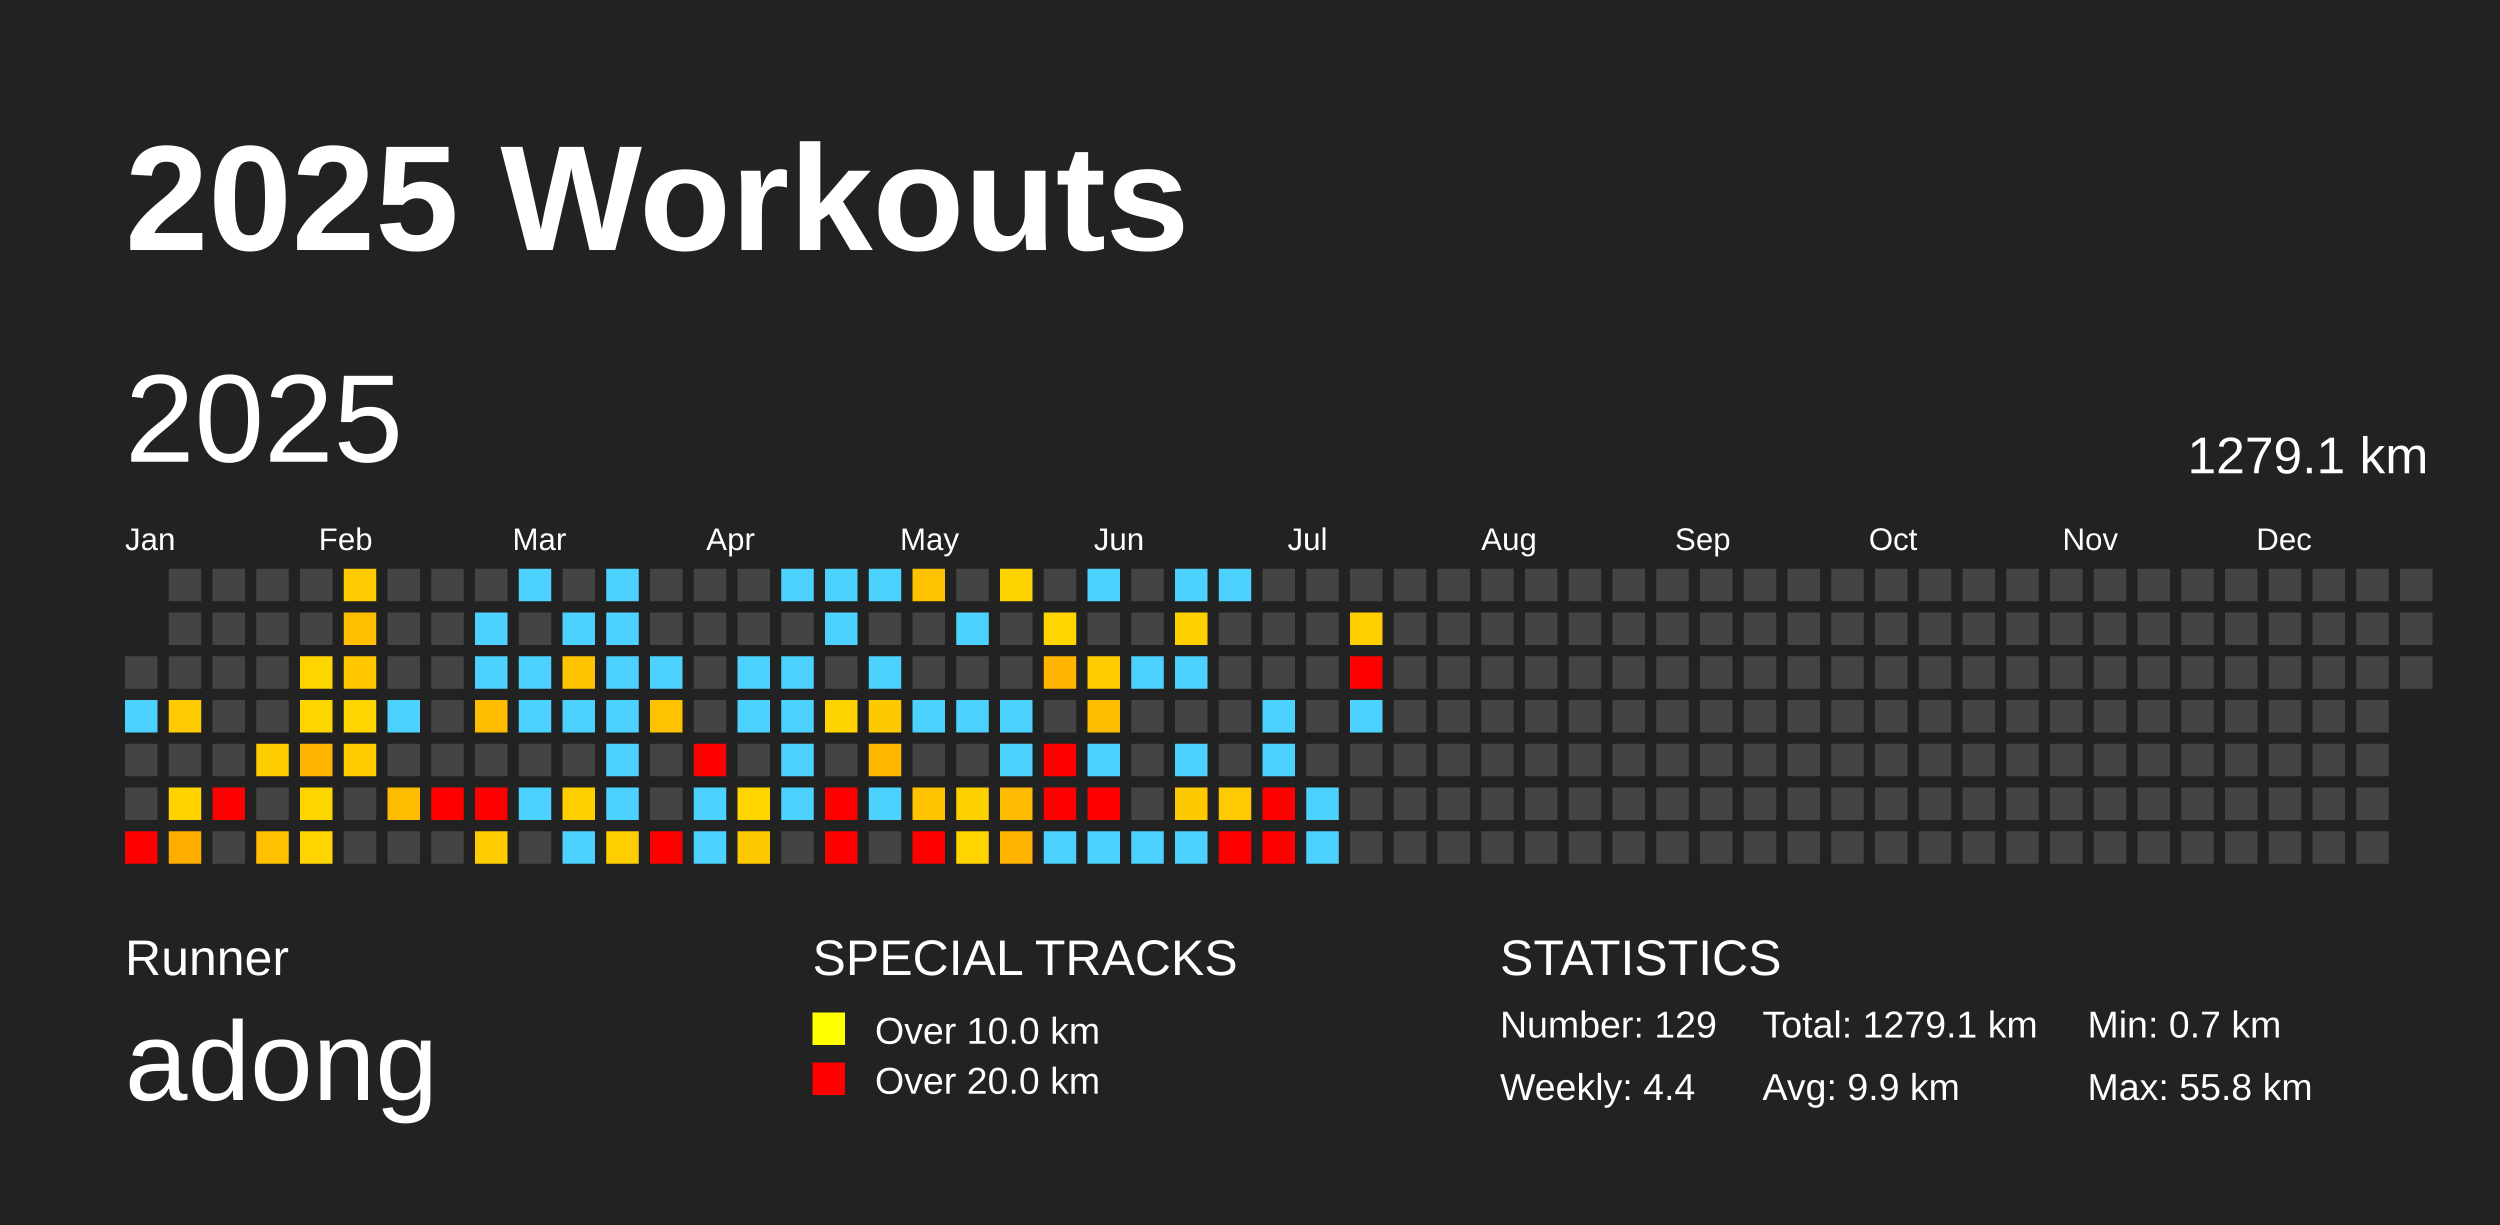
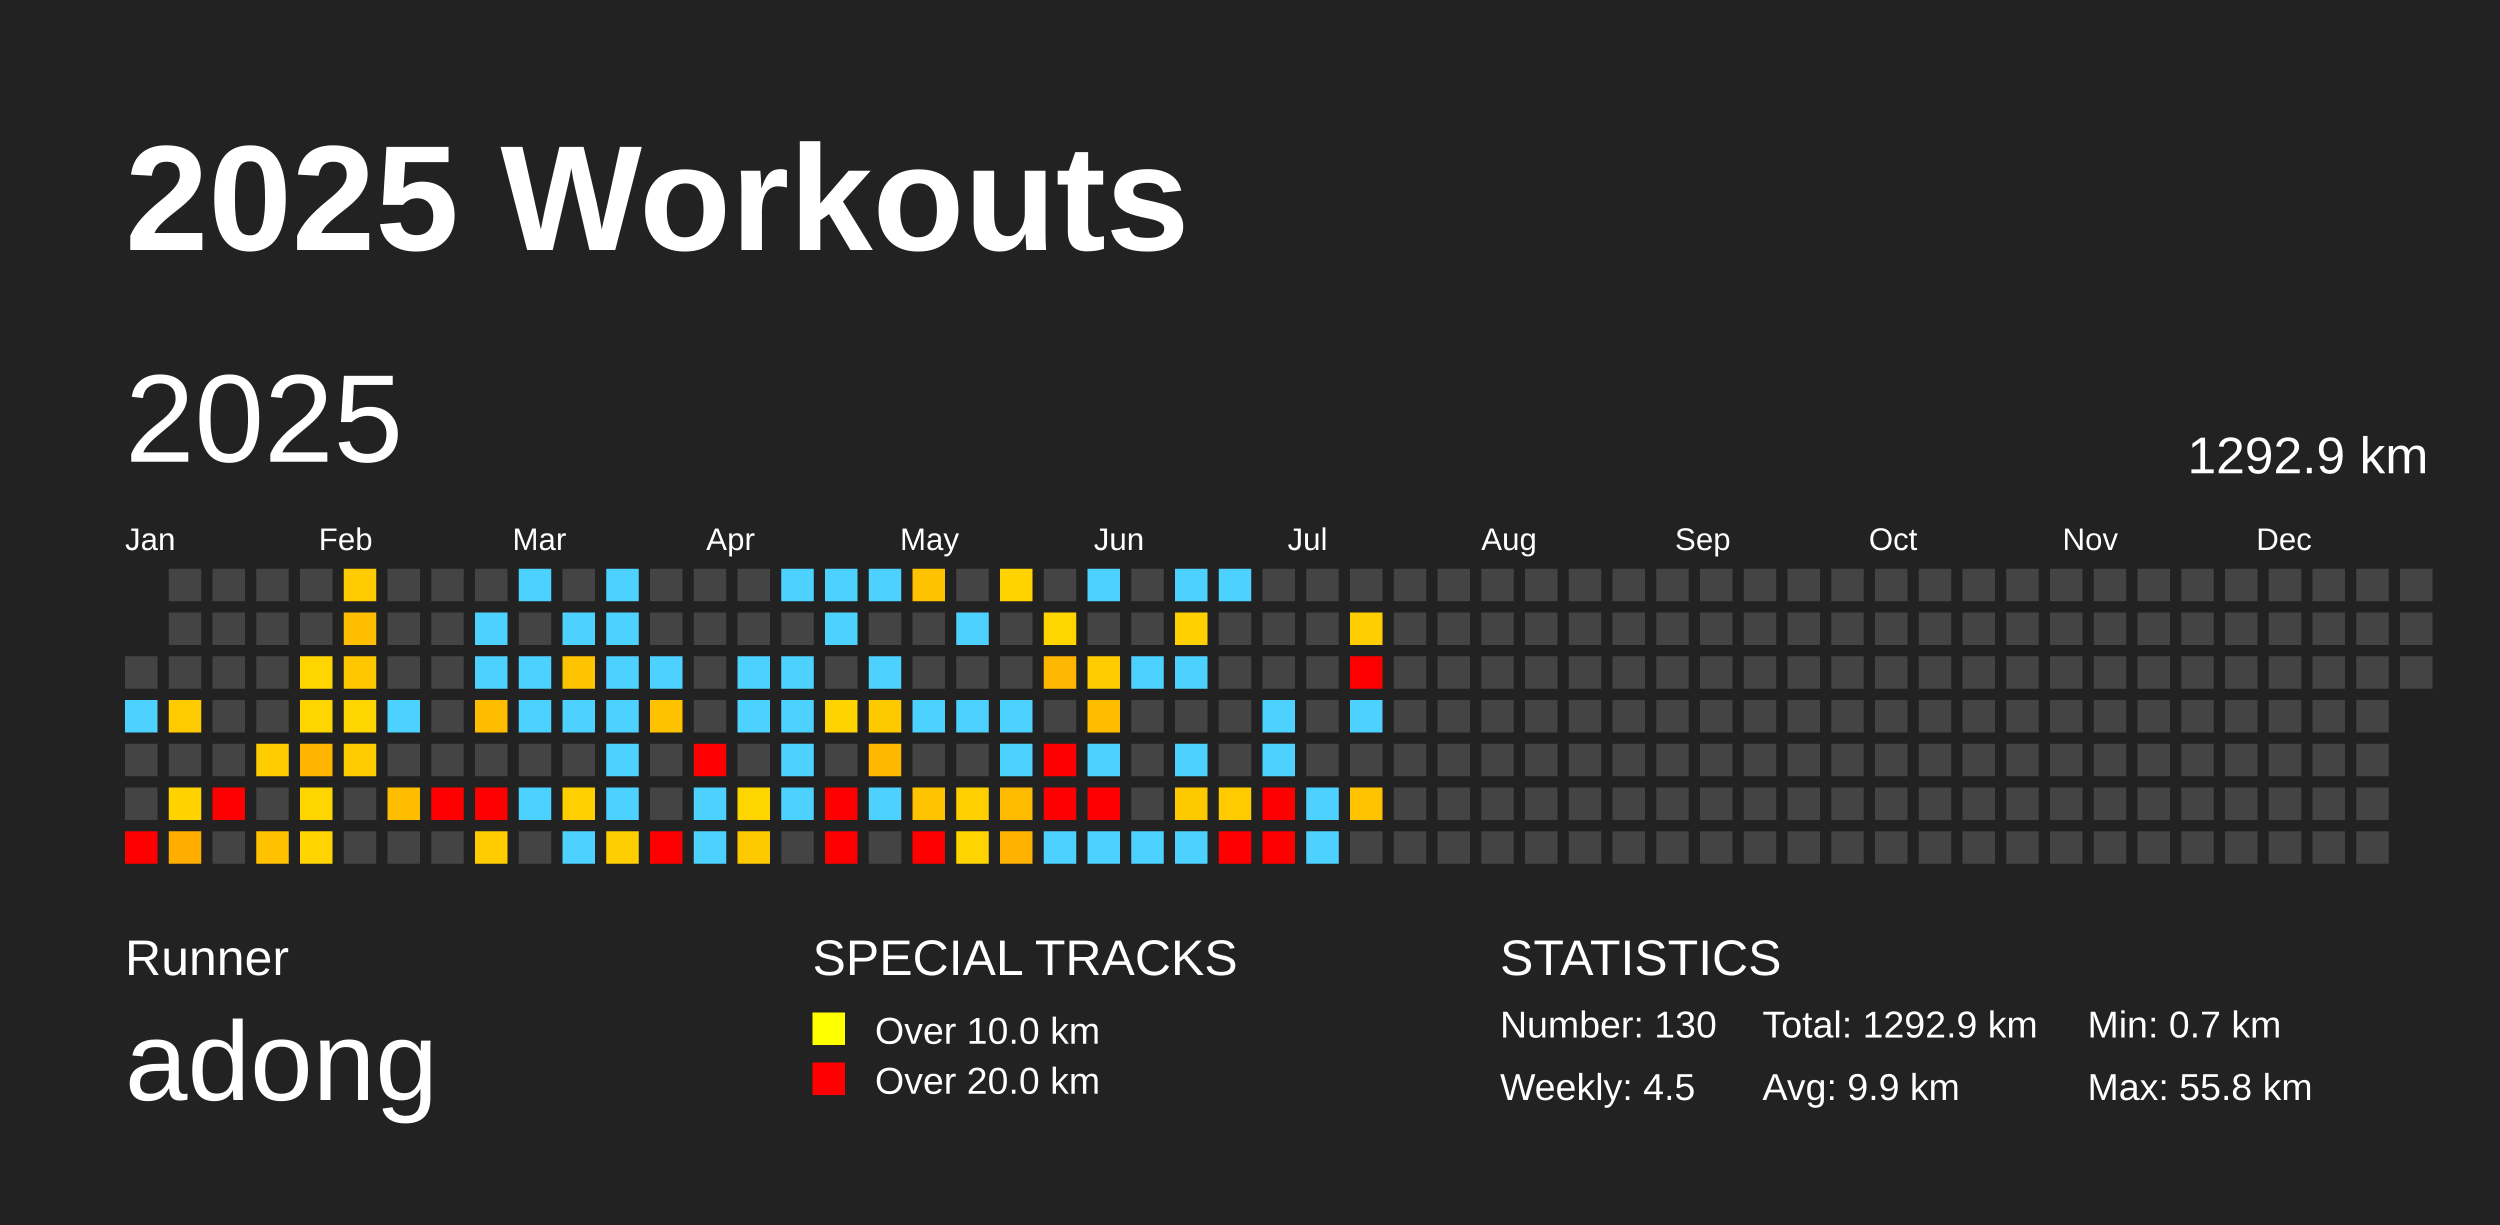
<svg xmlns="http://www.w3.org/2000/svg" baseProfile="full" height="98mm" version="1.1" viewBox="0,0,200,98" width="200mm">
  <defs />
  <rect fill="#222222" height="98" width="200" x="0" y="0" />
  <text fill="#FFFFFF" style="font-size:12px; font-family:Arial; font-weight:bold;" x="10" y="20">2025 Workouts</text>
  <text fill="#FFFFFF" style="font-size:4px; font-family:Arial" x="10" y="78">Runner</text>
  <text fill="#FFFFFF" style="font-size:9px; font-family:Arial" x="10" y="88">adong</text>
  <text fill="#FFFFFF" style="font-size:4px; font-family:Arial" x="65" y="78">SPECIAL TRACKS</text>
  <rect fill="yellow" height="2.6" width="2.6" x="65" y="81" />
  <text fill="#FFFFFF" style="font-size:3px; font-family:Arial" x="70" y="83.5">Over 10.0 km</text>
  <rect fill="red" height="2.6" width="2.6" x="65" y="85" />
  <text fill="#FFFFFF" style="font-size:3px; font-family:Arial" x="70" y="87.5">Over 20.0 km</text>
  <text fill="#FFFFFF" style="font-size:4px; font-family:Arial" x="120" y="78">STATISTICS</text>
-   <text fill="#FFFFFF" style="font-size:3px; font-family:Arial" x="120" y="83">Number: 129</text>
-   <text fill="#FFFFFF" style="font-size:3px; font-family:Arial" x="120" y="88">Weekly: 4.4</text>
-   <text fill="#FFFFFF" style="font-size:3px; font-family:Arial" x="141" y="83">Total: 1279.1 km</text>
+   <text fill="#FFFFFF" style="font-size:3px; font-family:Arial" x="120" y="83">Number: 130</text>
+   <text fill="#FFFFFF" style="font-size:3px; font-family:Arial" x="120" y="88">Weekly: 4.5</text>
+   <text fill="#FFFFFF" style="font-size:3px; font-family:Arial" x="141" y="83">Total: 1292.9 km</text>
  <text fill="#FFFFFF" style="font-size:3px; font-family:Arial" x="141" y="88">Avg: 9.9 km</text>
  <text fill="#FFFFFF" style="font-size:3px; font-family:Arial" x="167" y="83">Min: 0.7 km</text>
  <text fill="#FFFFFF" style="font-size:3px; font-family:Arial" x="167" y="88">Max: 55.8 km</text>
  <text dominant-baseline="hanging" fill="#FFFFFF" style="font-size:10.0px; font-family:Arial;" x="10" y="30">2025</text>
-   <text dominant-baseline="hanging" fill="#FFFFFF" style="font-size:4.125px; font-family:Arial;" x="175" y="35">1279.1 km</text>
+   <text dominant-baseline="hanging" fill="#FFFFFF" style="font-size:4.125px; font-family:Arial;" x="175" y="35">1292.9 km</text>
  <text fill="#FFFFFF" style="font-size:2.5px; font-family:Arial" x="10.0" y="44">Jan</text>
  <text fill="#FFFFFF" style="font-size:2.5px; font-family:Arial" x="25.5" y="44">Feb</text>
  <text fill="#FFFFFF" style="font-size:2.5px; font-family:Arial" x="41.0" y="44">Mar</text>
  <text fill="#FFFFFF" style="font-size:2.5px; font-family:Arial" x="56.5" y="44">Apr</text>
  <text fill="#FFFFFF" style="font-size:2.5px; font-family:Arial" x="72.0" y="44">May</text>
  <text fill="#FFFFFF" style="font-size:2.5px; font-family:Arial" x="87.5" y="44">Jun</text>
  <text fill="#FFFFFF" style="font-size:2.5px; font-family:Arial" x="103.0" y="44">Jul</text>
  <text fill="#FFFFFF" style="font-size:2.5px; font-family:Arial" x="118.5" y="44">Aug</text>
  <text fill="#FFFFFF" style="font-size:2.5px; font-family:Arial" x="134.0" y="44">Sep</text>
  <text fill="#FFFFFF" style="font-size:2.5px; font-family:Arial" x="149.5" y="44">Oct</text>
  <text fill="#FFFFFF" style="font-size:2.5px; font-family:Arial" x="165.0" y="44">Nov</text>
  <text fill="#FFFFFF" style="font-size:2.5px; font-family:Arial" x="180.5" y="44">Dec</text>
  <rect fill="#444444" height="2.6" width="2.6" x="10.0" y="52.5" />
  <rect fill="#4dd2ff" height="2.6" width="2.6" x="10.0" y="56.0" />
  <rect fill="#444444" height="2.6" width="2.6" x="10.0" y="59.5" />
  <rect fill="#444444" height="2.6" width="2.6" x="10.0" y="63.0" />
  <rect fill="red" height="2.6" width="2.6" x="10.0" y="66.5" />
  <rect fill="#444444" height="2.6" width="2.6" x="13.5" y="45.5" />
  <rect fill="#444444" height="2.6" width="2.6" x="13.5" y="49.0" />
  <rect fill="#444444" height="2.6" width="2.6" x="13.5" y="52.5" />
  <rect fill="#ffcb00" height="2.6" width="2.6" x="13.5" y="56.0" />
  <rect fill="#444444" height="2.6" width="2.6" x="13.5" y="59.5" />
  <rect fill="#ffd200" height="2.6" width="2.6" x="13.5" y="63.0" />
  <rect fill="#ffae00" height="2.6" width="2.6" x="13.5" y="66.5" />
  <rect fill="#444444" height="2.6" width="2.6" x="17.0" y="45.5" />
  <rect fill="#444444" height="2.6" width="2.6" x="17.0" y="49.0" />
  <rect fill="#444444" height="2.6" width="2.6" x="17.0" y="52.5" />
  <rect fill="#444444" height="2.6" width="2.6" x="17.0" y="56.0" />
  <rect fill="#444444" height="2.6" width="2.6" x="17.0" y="59.5" />
  <rect fill="red" height="2.6" width="2.6" x="17.0" y="63.0" />
  <rect fill="#444444" height="2.6" width="2.6" x="17.0" y="66.5" />
  <rect fill="#444444" height="2.6" width="2.6" x="20.5" y="45.5" />
  <rect fill="#444444" height="2.6" width="2.6" x="20.5" y="49.0" />
  <rect fill="#444444" height="2.6" width="2.6" x="20.5" y="52.5" />
  <rect fill="#444444" height="2.6" width="2.6" x="20.5" y="56.0" />
  <rect fill="#ffcc00" height="2.6" width="2.6" x="20.5" y="59.5" />
  <rect fill="#444444" height="2.6" width="2.6" x="20.5" y="63.0" />
  <rect fill="#ffc100" height="2.6" width="2.6" x="20.5" y="66.5" />
  <rect fill="#444444" height="2.6" width="2.6" x="24.0" y="45.5" />
  <rect fill="#444444" height="2.6" width="2.6" x="24.0" y="49.0" />
  <rect fill="#ffd500" height="2.6" width="2.6" x="24.0" y="52.5" />
  <rect fill="#ffd500" height="2.6" width="2.6" x="24.0" y="56.0" />
  <rect fill="#ffb400" height="2.6" width="2.6" x="24.0" y="59.5" />
  <rect fill="#ffd500" height="2.6" width="2.6" x="24.0" y="63.0" />
  <rect fill="#ffd400" height="2.6" width="2.6" x="24.0" y="66.5" />
  <rect fill="#ffcb00" height="2.6" width="2.6" x="27.5" y="45.5" />
  <rect fill="#ffbe00" height="2.6" width="2.6" x="27.5" y="49.0" />
  <rect fill="#ffc700" height="2.6" width="2.6" x="27.5" y="52.5" />
  <rect fill="#ffd500" height="2.6" width="2.6" x="27.5" y="56.0" />
  <rect fill="#ffcc00" height="2.6" width="2.6" x="27.5" y="59.5" />
  <rect fill="#444444" height="2.6" width="2.6" x="27.5" y="63.0" />
  <rect fill="#444444" height="2.6" width="2.6" x="27.5" y="66.5" />
  <rect fill="#444444" height="2.6" width="2.6" x="31.0" y="45.5" />
  <rect fill="#444444" height="2.6" width="2.6" x="31.0" y="49.0" />
  <rect fill="#444444" height="2.6" width="2.6" x="31.0" y="52.5" />
  <rect fill="#4dd2ff" height="2.6" width="2.6" x="31.0" y="56.0" />
  <rect fill="#444444" height="2.6" width="2.6" x="31.0" y="59.5" />
  <rect fill="#ffbd00" height="2.6" width="2.6" x="31.0" y="63.0" />
  <rect fill="#444444" height="2.6" width="2.6" x="31.0" y="66.5" />
  <rect fill="#444444" height="2.6" width="2.6" x="34.5" y="45.5" />
  <rect fill="#444444" height="2.6" width="2.6" x="34.5" y="49.0" />
  <rect fill="#444444" height="2.6" width="2.6" x="34.5" y="52.5" />
  <rect fill="#444444" height="2.6" width="2.6" x="34.5" y="56.0" />
  <rect fill="#444444" height="2.6" width="2.6" x="34.5" y="59.5" />
  <rect fill="red" height="2.6" width="2.6" x="34.5" y="63.0" />
  <rect fill="#444444" height="2.6" width="2.6" x="34.5" y="66.5" />
  <rect fill="#444444" height="2.6" width="2.6" x="38.0" y="45.5" />
  <rect fill="#4dd2ff" height="2.6" width="2.6" x="38.0" y="49.0" />
  <rect fill="#4dd2ff" height="2.6" width="2.6" x="38.0" y="52.5" />
  <rect fill="#ffbd00" height="2.6" width="2.6" x="38.0" y="56.0" />
  <rect fill="#444444" height="2.6" width="2.6" x="38.0" y="59.5" />
  <rect fill="red" height="2.6" width="2.6" x="38.0" y="63.0" />
  <rect fill="#ffcc00" height="2.6" width="2.6" x="38.0" y="66.5" />
  <rect fill="#4dd2ff" height="2.6" width="2.6" x="41.5" y="45.5" />
  <rect fill="#444444" height="2.6" width="2.6" x="41.5" y="49.0" />
  <rect fill="#4dd2ff" height="2.6" width="2.6" x="41.5" y="52.5" />
  <rect fill="#4dd2ff" height="2.6" width="2.6" x="41.5" y="56.0" />
  <rect fill="#444444" height="2.6" width="2.6" x="41.5" y="59.5" />
  <rect fill="#4dd2ff" height="2.6" width="2.6" x="41.5" y="63.0" />
  <rect fill="#444444" height="2.6" width="2.6" x="41.5" y="66.5" />
  <rect fill="#444444" height="2.6" width="2.6" x="45.0" y="45.5" />
  <rect fill="#4dd2ff" height="2.6" width="2.6" x="45.0" y="49.0" />
  <rect fill="#ffc400" height="2.6" width="2.6" x="45.0" y="52.5" />
  <rect fill="#4dd2ff" height="2.6" width="2.6" x="45.0" y="56.0" />
  <rect fill="#444444" height="2.6" width="2.6" x="45.0" y="59.5" />
  <rect fill="#ffcf00" height="2.6" width="2.6" x="45.0" y="63.0" />
  <rect fill="#4dd2ff" height="2.6" width="2.6" x="45.0" y="66.5" />
  <rect fill="#4dd2ff" height="2.6" width="2.6" x="48.5" y="45.5" />
  <rect fill="#4dd2ff" height="2.6" width="2.6" x="48.5" y="49.0" />
  <rect fill="#4dd2ff" height="2.6" width="2.6" x="48.5" y="52.5" />
  <rect fill="#4dd2ff" height="2.6" width="2.6" x="48.5" y="56.0" />
  <rect fill="#4dd2ff" height="2.6" width="2.6" x="48.5" y="59.5" />
  <rect fill="#4dd2ff" height="2.6" width="2.6" x="48.5" y="63.0" />
  <rect fill="#ffce00" height="2.6" width="2.6" x="48.5" y="66.5" />
  <rect fill="#444444" height="2.6" width="2.6" x="52.0" y="45.5" />
  <rect fill="#444444" height="2.6" width="2.6" x="52.0" y="49.0" />
  <rect fill="#4dd2ff" height="2.6" width="2.6" x="52.0" y="52.5" />
  <rect fill="#ffc200" height="2.6" width="2.6" x="52.0" y="56.0" />
  <rect fill="#444444" height="2.6" width="2.6" x="52.0" y="59.5" />
  <rect fill="#444444" height="2.6" width="2.6" x="52.0" y="63.0" />
  <rect fill="red" height="2.6" width="2.6" x="52.0" y="66.5" />
  <rect fill="#444444" height="2.6" width="2.6" x="55.5" y="45.5" />
  <rect fill="#444444" height="2.6" width="2.6" x="55.5" y="49.0" />
  <rect fill="#444444" height="2.6" width="2.6" x="55.5" y="52.5" />
  <rect fill="#444444" height="2.6" width="2.6" x="55.5" y="56.0" />
  <rect fill="red" height="2.6" width="2.6" x="55.5" y="59.5" />
  <rect fill="#4dd2ff" height="2.6" width="2.6" x="55.5" y="63.0" />
  <rect fill="#4dd2ff" height="2.6" width="2.6" x="55.5" y="66.5" />
  <rect fill="#444444" height="2.6" width="2.6" x="59.0" y="45.5" />
  <rect fill="#444444" height="2.6" width="2.6" x="59.0" y="49.0" />
  <rect fill="#4dd2ff" height="2.6" width="2.6" x="59.0" y="52.5" />
  <rect fill="#4dd2ff" height="2.6" width="2.6" x="59.0" y="56.0" />
  <rect fill="#444444" height="2.6" width="2.6" x="59.0" y="59.5" />
  <rect fill="#ffd500" height="2.6" width="2.6" x="59.0" y="63.0" />
  <rect fill="#ffc900" height="2.6" width="2.6" x="59.0" y="66.5" />
  <rect fill="#4dd2ff" height="2.6" width="2.6" x="62.5" y="45.5" />
  <rect fill="#444444" height="2.6" width="2.6" x="62.5" y="49.0" />
  <rect fill="#4dd2ff" height="2.6" width="2.6" x="62.5" y="52.5" />
  <rect fill="#4dd2ff" height="2.6" width="2.6" x="62.5" y="56.0" />
  <rect fill="#4dd2ff" height="2.6" width="2.6" x="62.5" y="59.5" />
  <rect fill="#4dd2ff" height="2.6" width="2.6" x="62.5" y="63.0" />
  <rect fill="#444444" height="2.6" width="2.6" x="62.5" y="66.5" />
  <rect fill="#4dd2ff" height="2.6" width="2.6" x="66.0" y="45.5" />
  <rect fill="#4dd2ff" height="2.6" width="2.6" x="66.0" y="49.0" />
  <rect fill="#444444" height="2.6" width="2.6" x="66.0" y="52.5" />
  <rect fill="#ffd300" height="2.6" width="2.6" x="66.0" y="56.0" />
  <rect fill="#444444" height="2.6" width="2.6" x="66.0" y="59.5" />
  <rect fill="red" height="2.6" width="2.6" x="66.0" y="63.0" />
  <rect fill="red" height="2.6" width="2.6" x="66.0" y="66.5" />
  <rect fill="#4dd2ff" height="2.6" width="2.6" x="69.5" y="45.5" />
  <rect fill="#444444" height="2.6" width="2.6" x="69.5" y="49.0" />
  <rect fill="#4dd2ff" height="2.6" width="2.6" x="69.5" y="52.5" />
  <rect fill="#ffc900" height="2.6" width="2.6" x="69.5" y="56.0" />
  <rect fill="#ffb700" height="2.6" width="2.6" x="69.5" y="59.5" />
  <rect fill="#4dd2ff" height="2.6" width="2.6" x="69.5" y="63.0" />
  <rect fill="#444444" height="2.6" width="2.6" x="69.5" y="66.5" />
  <rect fill="#ffc200" height="2.6" width="2.6" x="73.0" y="45.5" />
  <rect fill="#444444" height="2.6" width="2.6" x="73.0" y="49.0" />
  <rect fill="#444444" height="2.6" width="2.6" x="73.0" y="52.5" />
  <rect fill="#4dd2ff" height="2.6" width="2.6" x="73.0" y="56.0" />
  <rect fill="#444444" height="2.6" width="2.6" x="73.0" y="59.5" />
  <rect fill="#ffc300" height="2.6" width="2.6" x="73.0" y="63.0" />
  <rect fill="red" height="2.6" width="2.6" x="73.0" y="66.5" />
  <rect fill="#444444" height="2.6" width="2.6" x="76.5" y="45.5" />
  <rect fill="#4dd2ff" height="2.6" width="2.6" x="76.5" y="49.0" />
  <rect fill="#444444" height="2.6" width="2.6" x="76.5" y="52.5" />
  <rect fill="#4dd2ff" height="2.6" width="2.6" x="76.5" y="56.0" />
  <rect fill="#444444" height="2.6" width="2.6" x="76.5" y="59.5" />
  <rect fill="#ffd000" height="2.6" width="2.6" x="76.5" y="63.0" />
  <rect fill="#ffd400" height="2.6" width="2.6" x="76.5" y="66.5" />
  <rect fill="#ffd300" height="2.6" width="2.6" x="80.0" y="45.5" />
  <rect fill="#444444" height="2.6" width="2.6" x="80.0" y="49.0" />
  <rect fill="#444444" height="2.6" width="2.6" x="80.0" y="52.5" />
  <rect fill="#4dd2ff" height="2.6" width="2.6" x="80.0" y="56.0" />
  <rect fill="#4dd2ff" height="2.6" width="2.6" x="80.0" y="59.5" />
  <rect fill="#ffbb00" height="2.6" width="2.6" x="80.0" y="63.0" />
  <rect fill="#ffb200" height="2.6" width="2.6" x="80.0" y="66.5" />
  <rect fill="#444444" height="2.6" width="2.6" x="83.5" y="45.5" />
  <rect fill="#ffd500" height="2.6" width="2.6" x="83.5" y="49.0" />
  <rect fill="#ffb600" height="2.6" width="2.6" x="83.5" y="52.5" />
  <rect fill="#444444" height="2.6" width="2.6" x="83.5" y="56.0" />
  <rect fill="red" height="2.6" width="2.6" x="83.5" y="59.5" />
  <rect fill="red" height="2.6" width="2.6" x="83.5" y="63.0" />
  <rect fill="#4dd2ff" height="2.6" width="2.6" x="83.5" y="66.5" />
  <rect fill="#4dd2ff" height="2.6" width="2.6" x="87.0" y="45.5" />
  <rect fill="#444444" height="2.6" width="2.6" x="87.0" y="49.0" />
  <rect fill="#ffcc00" height="2.6" width="2.6" x="87.0" y="52.5" />
  <rect fill="#ffbd00" height="2.6" width="2.6" x="87.0" y="56.0" />
  <rect fill="#4dd2ff" height="2.6" width="2.6" x="87.0" y="59.5" />
  <rect fill="red" height="2.6" width="2.6" x="87.0" y="63.0" />
  <rect fill="#4dd2ff" height="2.6" width="2.6" x="87.0" y="66.5" />
  <rect fill="#444444" height="2.6" width="2.6" x="90.5" y="45.5" />
  <rect fill="#444444" height="2.6" width="2.6" x="90.5" y="49.0" />
  <rect fill="#4dd2ff" height="2.6" width="2.6" x="90.5" y="52.5" />
  <rect fill="#444444" height="2.6" width="2.6" x="90.5" y="56.0" />
  <rect fill="#444444" height="2.6" width="2.6" x="90.5" y="59.5" />
  <rect fill="#444444" height="2.6" width="2.6" x="90.5" y="63.0" />
  <rect fill="#4dd2ff" height="2.6" width="2.6" x="90.5" y="66.5" />
  <rect fill="#4dd2ff" height="2.6" width="2.6" x="94.0" y="45.5" />
  <rect fill="#ffd000" height="2.6" width="2.6" x="94.0" y="49.0" />
  <rect fill="#4dd2ff" height="2.6" width="2.6" x="94.0" y="52.5" />
  <rect fill="#444444" height="2.6" width="2.6" x="94.0" y="56.0" />
  <rect fill="#4dd2ff" height="2.6" width="2.6" x="94.0" y="59.5" />
  <rect fill="#ffc900" height="2.6" width="2.6" x="94.0" y="63.0" />
  <rect fill="#4dd2ff" height="2.6" width="2.6" x="94.0" y="66.5" />
  <rect fill="#4dd2ff" height="2.6" width="2.6" x="97.5" y="45.5" />
  <rect fill="#444444" height="2.6" width="2.6" x="97.5" y="49.0" />
  <rect fill="#444444" height="2.6" width="2.6" x="97.5" y="52.5" />
  <rect fill="#444444" height="2.6" width="2.6" x="97.5" y="56.0" />
  <rect fill="#444444" height="2.6" width="2.6" x="97.5" y="59.5" />
  <rect fill="#ffca00" height="2.6" width="2.6" x="97.5" y="63.0" />
  <rect fill="red" height="2.6" width="2.6" x="97.5" y="66.5" />
  <rect fill="#444444" height="2.6" width="2.6" x="101.0" y="45.5" />
  <rect fill="#444444" height="2.6" width="2.6" x="101.0" y="49.0" />
  <rect fill="#444444" height="2.6" width="2.6" x="101.0" y="52.5" />
  <rect fill="#4dd2ff" height="2.6" width="2.6" x="101.0" y="56.0" />
  <rect fill="#4dd2ff" height="2.6" width="2.6" x="101.0" y="59.5" />
  <rect fill="red" height="2.6" width="2.6" x="101.0" y="63.0" />
  <rect fill="red" height="2.6" width="2.6" x="101.0" y="66.5" />
  <rect fill="#444444" height="2.6" width="2.6" x="104.5" y="45.5" />
  <rect fill="#444444" height="2.6" width="2.6" x="104.5" y="49.0" />
  <rect fill="#444444" height="2.6" width="2.6" x="104.5" y="52.5" />
  <rect fill="#444444" height="2.6" width="2.6" x="104.5" y="56.0" />
  <rect fill="#444444" height="2.6" width="2.6" x="104.5" y="59.5" />
  <rect fill="#4dd2ff" height="2.6" width="2.6" x="104.5" y="63.0" />
  <rect fill="#4dd2ff" height="2.6" width="2.6" x="104.5" y="66.5" />
  <rect fill="#444444" height="2.6" width="2.6" x="108.0" y="45.5" />
  <rect fill="#ffce00" height="2.6" width="2.6" x="108.0" y="49.0" />
  <rect fill="red" height="2.6" width="2.6" x="108.0" y="52.5" />
  <rect fill="#4dd2ff" height="2.6" width="2.6" x="108.0" y="56.0" />
  <rect fill="#444444" height="2.6" width="2.6" x="108.0" y="59.5" />
-   <rect fill="#444444" height="2.6" width="2.6" x="108.0" y="63.0" />
+   <rect fill="#ffc300" height="2.6" width="2.6" x="108.0" y="63.0" />
  <rect fill="#444444" height="2.6" width="2.6" x="108.0" y="66.5" />
  <rect fill="#444444" height="2.6" width="2.6" x="111.5" y="45.5" />
  <rect fill="#444444" height="2.6" width="2.6" x="111.5" y="49.0" />
  <rect fill="#444444" height="2.6" width="2.6" x="111.5" y="52.5" />
  <rect fill="#444444" height="2.6" width="2.6" x="111.5" y="56.0" />
  <rect fill="#444444" height="2.6" width="2.6" x="111.5" y="59.5" />
  <rect fill="#444444" height="2.6" width="2.6" x="111.5" y="63.0" />
  <rect fill="#444444" height="2.6" width="2.6" x="111.5" y="66.5" />
  <rect fill="#444444" height="2.6" width="2.6" x="115.0" y="45.5" />
  <rect fill="#444444" height="2.6" width="2.6" x="115.0" y="49.0" />
  <rect fill="#444444" height="2.6" width="2.6" x="115.0" y="52.5" />
  <rect fill="#444444" height="2.6" width="2.6" x="115.0" y="56.0" />
  <rect fill="#444444" height="2.6" width="2.6" x="115.0" y="59.5" />
  <rect fill="#444444" height="2.6" width="2.6" x="115.0" y="63.0" />
  <rect fill="#444444" height="2.6" width="2.6" x="115.0" y="66.5" />
  <rect fill="#444444" height="2.6" width="2.6" x="118.5" y="45.5" />
  <rect fill="#444444" height="2.6" width="2.6" x="118.5" y="49.0" />
  <rect fill="#444444" height="2.6" width="2.6" x="118.5" y="52.5" />
  <rect fill="#444444" height="2.6" width="2.6" x="118.5" y="56.0" />
  <rect fill="#444444" height="2.6" width="2.6" x="118.5" y="59.5" />
  <rect fill="#444444" height="2.6" width="2.6" x="118.5" y="63.0" />
  <rect fill="#444444" height="2.6" width="2.6" x="118.5" y="66.5" />
  <rect fill="#444444" height="2.6" width="2.6" x="122.0" y="45.5" />
  <rect fill="#444444" height="2.6" width="2.6" x="122.0" y="49.0" />
  <rect fill="#444444" height="2.6" width="2.6" x="122.0" y="52.5" />
  <rect fill="#444444" height="2.6" width="2.6" x="122.0" y="56.0" />
  <rect fill="#444444" height="2.6" width="2.6" x="122.0" y="59.5" />
  <rect fill="#444444" height="2.6" width="2.6" x="122.0" y="63.0" />
  <rect fill="#444444" height="2.6" width="2.6" x="122.0" y="66.5" />
  <rect fill="#444444" height="2.6" width="2.6" x="125.5" y="45.5" />
  <rect fill="#444444" height="2.6" width="2.6" x="125.5" y="49.0" />
  <rect fill="#444444" height="2.6" width="2.6" x="125.5" y="52.5" />
  <rect fill="#444444" height="2.6" width="2.6" x="125.5" y="56.0" />
  <rect fill="#444444" height="2.6" width="2.6" x="125.5" y="59.5" />
  <rect fill="#444444" height="2.6" width="2.6" x="125.5" y="63.0" />
  <rect fill="#444444" height="2.6" width="2.6" x="125.5" y="66.5" />
  <rect fill="#444444" height="2.6" width="2.6" x="129.0" y="45.5" />
  <rect fill="#444444" height="2.6" width="2.6" x="129.0" y="49.0" />
  <rect fill="#444444" height="2.6" width="2.6" x="129.0" y="52.5" />
  <rect fill="#444444" height="2.6" width="2.6" x="129.0" y="56.0" />
  <rect fill="#444444" height="2.6" width="2.6" x="129.0" y="59.5" />
  <rect fill="#444444" height="2.6" width="2.6" x="129.0" y="63.0" />
  <rect fill="#444444" height="2.6" width="2.6" x="129.0" y="66.5" />
  <rect fill="#444444" height="2.6" width="2.6" x="132.5" y="45.5" />
  <rect fill="#444444" height="2.6" width="2.6" x="132.5" y="49.0" />
  <rect fill="#444444" height="2.6" width="2.6" x="132.5" y="52.5" />
  <rect fill="#444444" height="2.6" width="2.6" x="132.5" y="56.0" />
  <rect fill="#444444" height="2.6" width="2.6" x="132.5" y="59.5" />
  <rect fill="#444444" height="2.6" width="2.6" x="132.5" y="63.0" />
  <rect fill="#444444" height="2.6" width="2.6" x="132.5" y="66.5" />
  <rect fill="#444444" height="2.6" width="2.6" x="136.0" y="45.5" />
  <rect fill="#444444" height="2.6" width="2.6" x="136.0" y="49.0" />
  <rect fill="#444444" height="2.6" width="2.6" x="136.0" y="52.5" />
  <rect fill="#444444" height="2.6" width="2.6" x="136.0" y="56.0" />
  <rect fill="#444444" height="2.6" width="2.6" x="136.0" y="59.5" />
  <rect fill="#444444" height="2.6" width="2.6" x="136.0" y="63.0" />
  <rect fill="#444444" height="2.6" width="2.6" x="136.0" y="66.5" />
  <rect fill="#444444" height="2.6" width="2.6" x="139.5" y="45.5" />
  <rect fill="#444444" height="2.6" width="2.6" x="139.5" y="49.0" />
  <rect fill="#444444" height="2.6" width="2.6" x="139.5" y="52.5" />
  <rect fill="#444444" height="2.6" width="2.6" x="139.5" y="56.0" />
  <rect fill="#444444" height="2.6" width="2.6" x="139.5" y="59.5" />
  <rect fill="#444444" height="2.6" width="2.6" x="139.5" y="63.0" />
  <rect fill="#444444" height="2.6" width="2.6" x="139.5" y="66.5" />
  <rect fill="#444444" height="2.6" width="2.6" x="143.0" y="45.5" />
  <rect fill="#444444" height="2.6" width="2.6" x="143.0" y="49.0" />
  <rect fill="#444444" height="2.6" width="2.6" x="143.0" y="52.5" />
  <rect fill="#444444" height="2.6" width="2.6" x="143.0" y="56.0" />
  <rect fill="#444444" height="2.6" width="2.6" x="143.0" y="59.5" />
  <rect fill="#444444" height="2.6" width="2.6" x="143.0" y="63.0" />
  <rect fill="#444444" height="2.6" width="2.6" x="143.0" y="66.5" />
  <rect fill="#444444" height="2.6" width="2.6" x="146.5" y="45.5" />
  <rect fill="#444444" height="2.6" width="2.6" x="146.5" y="49.0" />
  <rect fill="#444444" height="2.6" width="2.6" x="146.5" y="52.5" />
  <rect fill="#444444" height="2.6" width="2.6" x="146.5" y="56.0" />
  <rect fill="#444444" height="2.6" width="2.6" x="146.5" y="59.5" />
  <rect fill="#444444" height="2.6" width="2.6" x="146.5" y="63.0" />
  <rect fill="#444444" height="2.6" width="2.6" x="146.5" y="66.5" />
  <rect fill="#444444" height="2.6" width="2.6" x="150.0" y="45.5" />
  <rect fill="#444444" height="2.6" width="2.6" x="150.0" y="49.0" />
  <rect fill="#444444" height="2.6" width="2.6" x="150.0" y="52.5" />
  <rect fill="#444444" height="2.6" width="2.6" x="150.0" y="56.0" />
  <rect fill="#444444" height="2.6" width="2.6" x="150.0" y="59.5" />
  <rect fill="#444444" height="2.6" width="2.6" x="150.0" y="63.0" />
  <rect fill="#444444" height="2.6" width="2.6" x="150.0" y="66.5" />
  <rect fill="#444444" height="2.6" width="2.6" x="153.5" y="45.5" />
  <rect fill="#444444" height="2.6" width="2.6" x="153.5" y="49.0" />
  <rect fill="#444444" height="2.6" width="2.6" x="153.5" y="52.5" />
  <rect fill="#444444" height="2.6" width="2.6" x="153.5" y="56.0" />
  <rect fill="#444444" height="2.6" width="2.6" x="153.5" y="59.5" />
  <rect fill="#444444" height="2.6" width="2.6" x="153.5" y="63.0" />
  <rect fill="#444444" height="2.6" width="2.6" x="153.5" y="66.5" />
  <rect fill="#444444" height="2.6" width="2.6" x="157.0" y="45.5" />
  <rect fill="#444444" height="2.6" width="2.6" x="157.0" y="49.0" />
  <rect fill="#444444" height="2.6" width="2.6" x="157.0" y="52.5" />
  <rect fill="#444444" height="2.6" width="2.6" x="157.0" y="56.0" />
  <rect fill="#444444" height="2.6" width="2.6" x="157.0" y="59.5" />
  <rect fill="#444444" height="2.6" width="2.6" x="157.0" y="63.0" />
  <rect fill="#444444" height="2.6" width="2.6" x="157.0" y="66.5" />
  <rect fill="#444444" height="2.6" width="2.6" x="160.5" y="45.5" />
  <rect fill="#444444" height="2.6" width="2.6" x="160.5" y="49.0" />
  <rect fill="#444444" height="2.6" width="2.6" x="160.5" y="52.5" />
  <rect fill="#444444" height="2.6" width="2.6" x="160.5" y="56.0" />
  <rect fill="#444444" height="2.6" width="2.6" x="160.5" y="59.5" />
  <rect fill="#444444" height="2.6" width="2.6" x="160.5" y="63.0" />
  <rect fill="#444444" height="2.6" width="2.6" x="160.5" y="66.5" />
  <rect fill="#444444" height="2.6" width="2.6" x="164.0" y="45.5" />
  <rect fill="#444444" height="2.6" width="2.6" x="164.0" y="49.0" />
  <rect fill="#444444" height="2.6" width="2.6" x="164.0" y="52.5" />
  <rect fill="#444444" height="2.6" width="2.6" x="164.0" y="56.0" />
  <rect fill="#444444" height="2.6" width="2.6" x="164.0" y="59.5" />
  <rect fill="#444444" height="2.6" width="2.6" x="164.0" y="63.0" />
  <rect fill="#444444" height="2.6" width="2.6" x="164.0" y="66.5" />
  <rect fill="#444444" height="2.6" width="2.6" x="167.5" y="45.5" />
  <rect fill="#444444" height="2.6" width="2.6" x="167.5" y="49.0" />
  <rect fill="#444444" height="2.6" width="2.6" x="167.5" y="52.5" />
  <rect fill="#444444" height="2.6" width="2.6" x="167.5" y="56.0" />
  <rect fill="#444444" height="2.6" width="2.6" x="167.5" y="59.5" />
  <rect fill="#444444" height="2.6" width="2.6" x="167.5" y="63.0" />
  <rect fill="#444444" height="2.6" width="2.6" x="167.5" y="66.5" />
  <rect fill="#444444" height="2.6" width="2.6" x="171.0" y="45.5" />
  <rect fill="#444444" height="2.6" width="2.6" x="171.0" y="49.0" />
  <rect fill="#444444" height="2.6" width="2.6" x="171.0" y="52.5" />
  <rect fill="#444444" height="2.6" width="2.6" x="171.0" y="56.0" />
  <rect fill="#444444" height="2.6" width="2.6" x="171.0" y="59.5" />
  <rect fill="#444444" height="2.6" width="2.6" x="171.0" y="63.0" />
  <rect fill="#444444" height="2.6" width="2.6" x="171.0" y="66.5" />
  <rect fill="#444444" height="2.6" width="2.6" x="174.5" y="45.5" />
  <rect fill="#444444" height="2.6" width="2.6" x="174.5" y="49.0" />
  <rect fill="#444444" height="2.6" width="2.6" x="174.5" y="52.5" />
  <rect fill="#444444" height="2.6" width="2.6" x="174.5" y="56.0" />
  <rect fill="#444444" height="2.6" width="2.6" x="174.5" y="59.5" />
  <rect fill="#444444" height="2.6" width="2.6" x="174.5" y="63.0" />
  <rect fill="#444444" height="2.6" width="2.6" x="174.5" y="66.5" />
  <rect fill="#444444" height="2.6" width="2.6" x="178.0" y="45.5" />
  <rect fill="#444444" height="2.6" width="2.6" x="178.0" y="49.0" />
  <rect fill="#444444" height="2.6" width="2.6" x="178.0" y="52.5" />
  <rect fill="#444444" height="2.6" width="2.6" x="178.0" y="56.0" />
  <rect fill="#444444" height="2.6" width="2.6" x="178.0" y="59.5" />
  <rect fill="#444444" height="2.6" width="2.6" x="178.0" y="63.0" />
  <rect fill="#444444" height="2.6" width="2.6" x="178.0" y="66.5" />
  <rect fill="#444444" height="2.6" width="2.6" x="181.5" y="45.5" />
  <rect fill="#444444" height="2.6" width="2.6" x="181.5" y="49.0" />
  <rect fill="#444444" height="2.6" width="2.6" x="181.5" y="52.5" />
  <rect fill="#444444" height="2.6" width="2.6" x="181.5" y="56.0" />
  <rect fill="#444444" height="2.6" width="2.6" x="181.5" y="59.5" />
  <rect fill="#444444" height="2.6" width="2.6" x="181.5" y="63.0" />
  <rect fill="#444444" height="2.6" width="2.6" x="181.5" y="66.5" />
  <rect fill="#444444" height="2.6" width="2.6" x="185.0" y="45.5" />
  <rect fill="#444444" height="2.6" width="2.6" x="185.0" y="49.0" />
  <rect fill="#444444" height="2.6" width="2.6" x="185.0" y="52.5" />
  <rect fill="#444444" height="2.6" width="2.6" x="185.0" y="56.0" />
  <rect fill="#444444" height="2.6" width="2.6" x="185.0" y="59.5" />
  <rect fill="#444444" height="2.6" width="2.6" x="185.0" y="63.0" />
  <rect fill="#444444" height="2.6" width="2.6" x="185.0" y="66.5" />
  <rect fill="#444444" height="2.6" width="2.6" x="188.5" y="45.5" />
  <rect fill="#444444" height="2.6" width="2.6" x="188.5" y="49.0" />
  <rect fill="#444444" height="2.6" width="2.6" x="188.5" y="52.5" />
  <rect fill="#444444" height="2.6" width="2.6" x="188.5" y="56.0" />
  <rect fill="#444444" height="2.6" width="2.6" x="188.5" y="59.5" />
  <rect fill="#444444" height="2.6" width="2.6" x="188.5" y="63.0" />
  <rect fill="#444444" height="2.6" width="2.6" x="188.5" y="66.5" />
  <rect fill="#444444" height="2.6" width="2.6" x="192.0" y="45.5" />
  <rect fill="#444444" height="2.6" width="2.6" x="192.0" y="49.0" />
  <rect fill="#444444" height="2.6" width="2.6" x="192.0" y="52.5" />
</svg>
